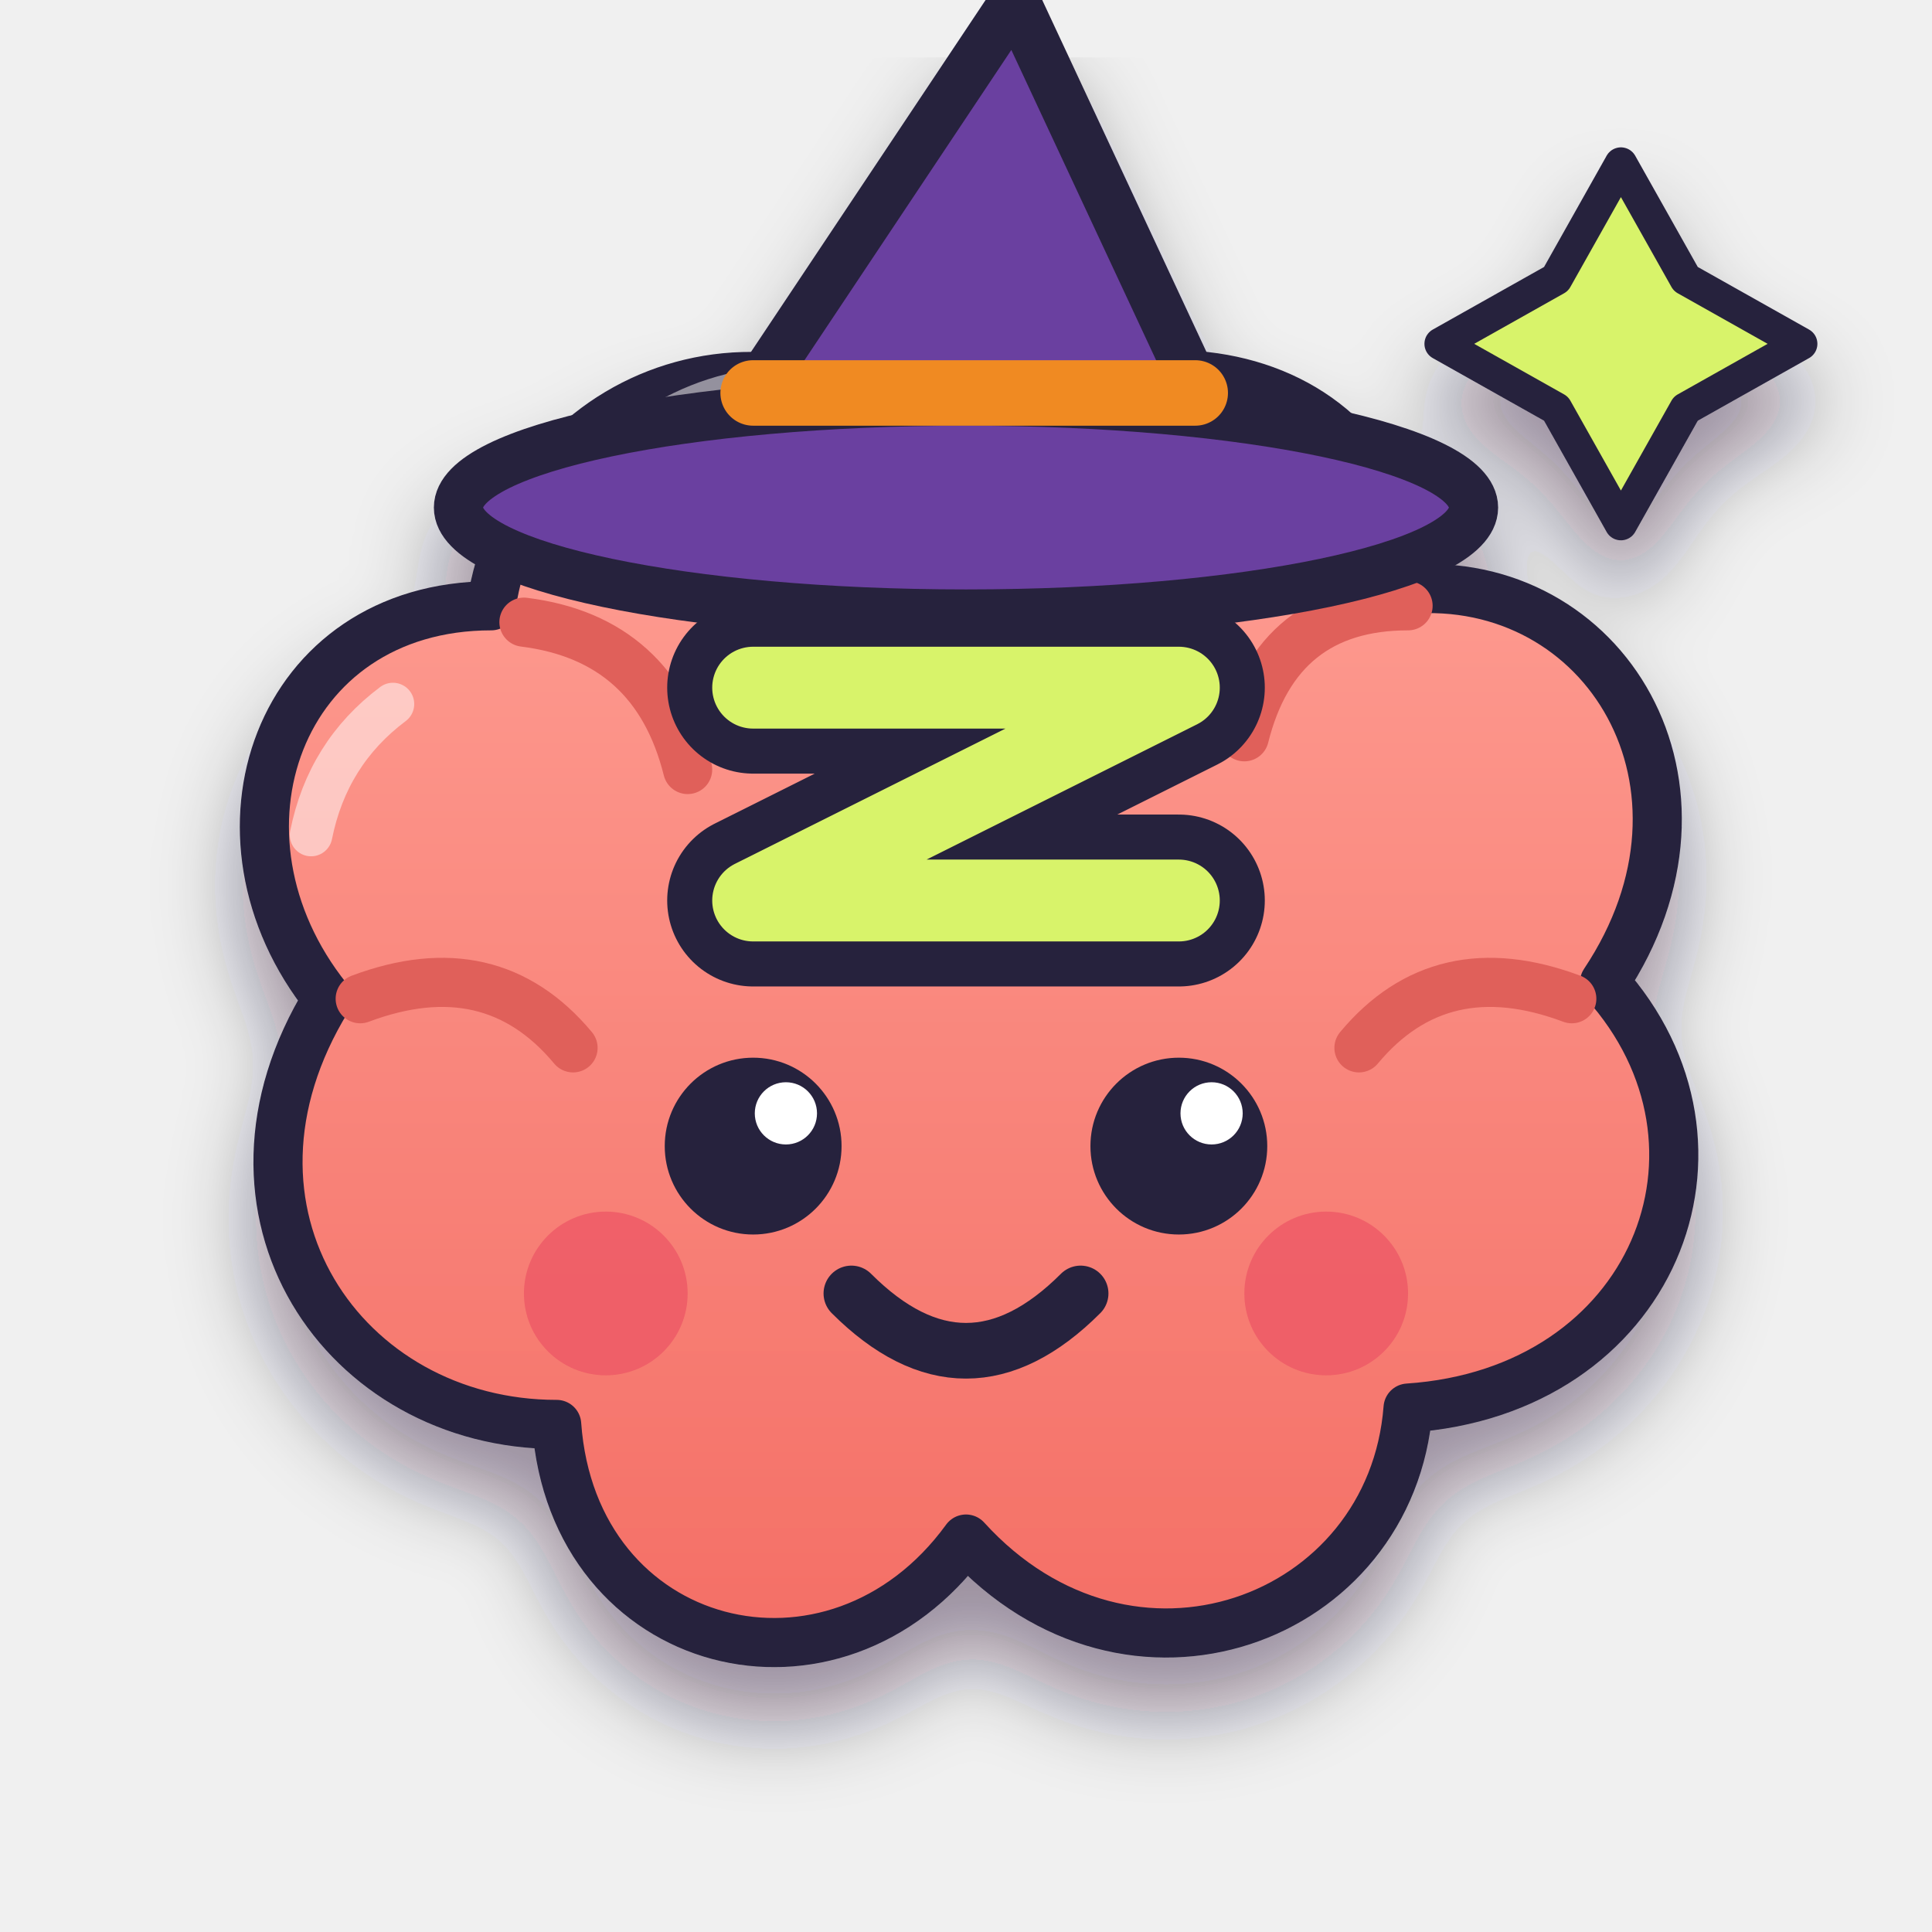
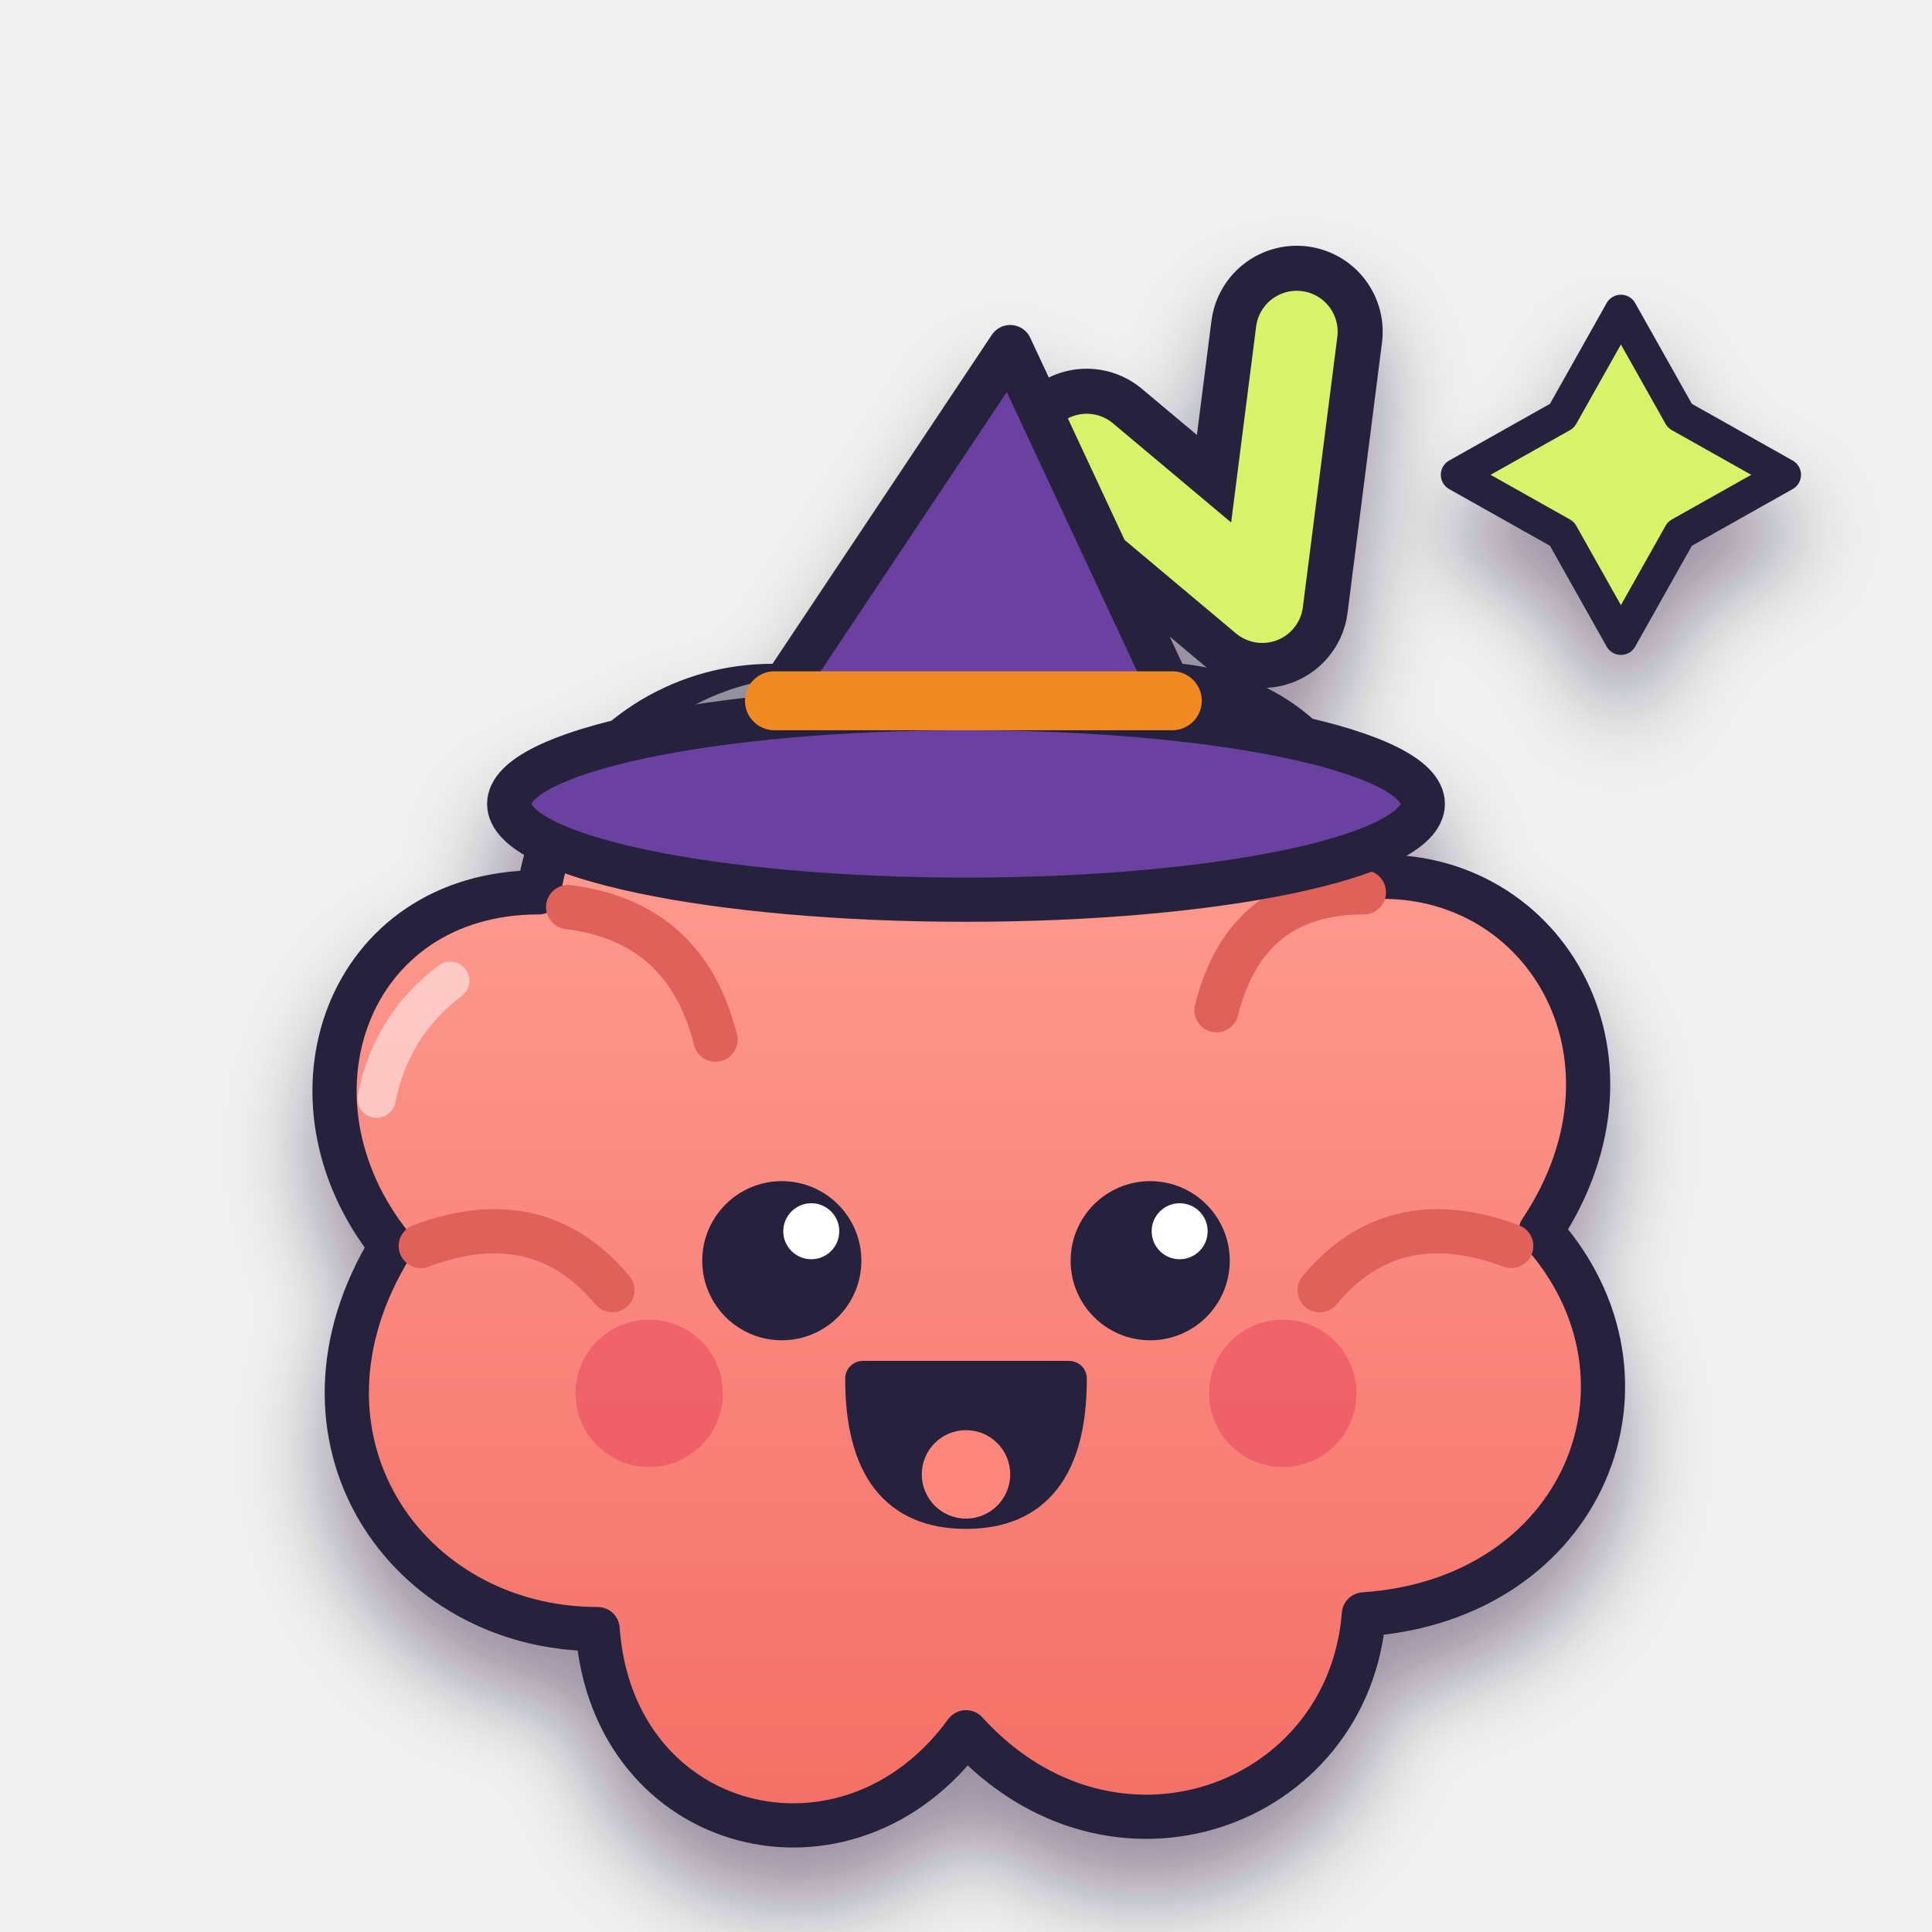
<svg xmlns="http://www.w3.org/2000/svg" viewBox="5 1 118 118" fill="none" stroke-linecap="round" stroke-linejoin="round">
  <defs>
    <linearGradient id="z-r" x1="0" y1="0" x2="0" y2="1">
      <stop offset="0" stop-color="#ffa196" />
      <stop offset="1" stop-color="#f46f66" />
    </linearGradient>
    <filter id="z-s" x="-20%" y="-20%" width="140%" height="140%">
      <feDropShadow dx="0" dy="3.5" stdDeviation="2.5" flood-color="#140c28" flood-opacity=".4" />
    </filter>
  </defs>
  <g filter="url(#z-s)">
    <g>
-       <path d="M63 29C52 19 37 25 35 38C22 38 17 52 25 62C17 75 26 88 39 88C40 102 56 106 64 95C74 106 90 100 91 87C106 86 112 71 103 61C111 49 103 36 91 37C90 23 74 20 63 29Z" fill="url(#z-r)" stroke="#28223d" stroke-width="3" />
-       <path d="M37 39q8 1 10 9M27 62q8-3 13 3M91 38q-8 0-10 8M101 62q-8-3-13 3M64 29v7" stroke="#e0605a" stroke-width="3" fill="none" />
-       <path d="M40 33q5-8 14-8" stroke="#fff" stroke-opacity=".5" stroke-width="3.4" fill="none" />
-       <path d="M24 52q1-5 5-8" stroke="#fff" stroke-opacity=".5" stroke-width="2.6" fill="none" />
-       <g class="zp">
-         <path d="M51 43H77L51 56H77" stroke="#28223d" stroke-width="10.5" fill="none" />
-         <path d="M51 43H77L51 56H77" stroke="#d8f36a" stroke-width="5" fill="none" />
+       <g transform="rotate(40 64 50)">
+         <g class="zp">
+           <path d="M64 40L56 29H70L61 15" stroke="#28223d" stroke-width="10.5" fill="none" />
+           <path d="M64 40L56 29H70L61 15" stroke="#d8f36a" stroke-width="5" fill="none" />
+         </g>
      </g>
-       <g class="bk">
-         <circle cx="51" cy="71" r="5.4" fill="#28223d" />
-         <circle cx="53" cy="69" r="1.9" fill="#fff" />
-         <circle cx="77" cy="71" r="5.4" fill="#28223d" />
-         <circle cx="79" cy="69" r="1.9" fill="#fff" />
+       <g transform="translate(64 78) scale(.9) translate(-64 -63)">
+         <path d="M63 29C52 19 37 25 35 38C22 38 17 52 25 62C17 75 26 88 39 88C40 102 56 106 64 95C74 106 90 100 91 87C106 86 112 71 103 61C111 49 103 36 91 37C90 23 74 20 63 29Z" fill="url(#z-r)" stroke="#28223d" stroke-width="3" />
+         <path d="M37 39q8 1 10 9M27 62q8-3 13 3M91 38q-8 0-10 8M101 62q-8-3-13 3M64 29v7" stroke="#e0605a" stroke-width="3" fill="none" />
+         <path d="M40 33q5-8 14-8" stroke="#fff" stroke-opacity=".5" stroke-width="3.4" fill="none" />
+         <path d="M24 52q1-5 5-8" stroke="#fff" stroke-opacity=".5" stroke-width="2.6" fill="none" />
+         <g class="bk">
+           <circle cx="51.5" cy="63" r="5.4" fill="#28223d" />
+           <circle cx="53.5" cy="61" r="1.9" fill="#fff" />
+           <circle cx="76.5" cy="63" r="5.4" fill="#28223d" />
+           <circle cx="78.5" cy="61" r="1.9" fill="#fff" />
+         </g>
+         <circle cx="42.5" cy="72" r="5" fill="#e8475f" fill-opacity=".55" />
+         <circle cx="85.5" cy="72" r="5" fill="#e8475f" fill-opacity=".55" />
+         <path d="M57 71h14q0 9-7 9t-7-9Z" fill="#28223d" stroke="#28223d" stroke-width="2.4" />
+         <circle cx="64" cy="77.5" r="3" fill="#ff867c" />
+         <path d="M47 31L67 1L81 31Z" fill="#6b3fa0" stroke="#28223d" stroke-width="3" />
+         <ellipse cx="64" cy="32" rx="31" ry="6.5" fill="#6b3fa0" stroke="#28223d" stroke-width="3" />
+         <path d="M51 25H78" stroke="#f08a24" stroke-width="4" fill="none" />
      </g>
-       <circle cx="42" cy="80" r="5" fill="#e8475f" fill-opacity=".55" />
-       <circle cx="86" cy="80" r="5" fill="#e8475f" fill-opacity=".55" />
-       <path d="M57 80q7 7 14 0" stroke="#28223d" stroke-width="3.4" fill="none" />
-       <path d="M47 31L67 1L81 31Z" fill="#6b3fa0" stroke="#28223d" stroke-width="3" />
-       <ellipse cx="64" cy="32" rx="31" ry="6.5" fill="#6b3fa0" stroke="#28223d" stroke-width="3" />
-       <path d="M51 25H78" stroke="#f08a24" stroke-width="4" fill="none" />
    </g>
    <g class="tw">
-       <path d="M104 11L107.96 18.04L115 22L107.96 25.96L104 33L100.04 25.96L93 22L100.04 18.04Z" fill="#d8f36a" stroke="#28223d" stroke-width="2" />
+       <path d="M104 20L107.6 26.4L114 30L107.6 33.6L104 40L100.4 33.6L94 30L100.4 26.4Z" fill="#d8f36a" stroke="#28223d" stroke-width="2" />
    </g>
  </g>
</svg>
